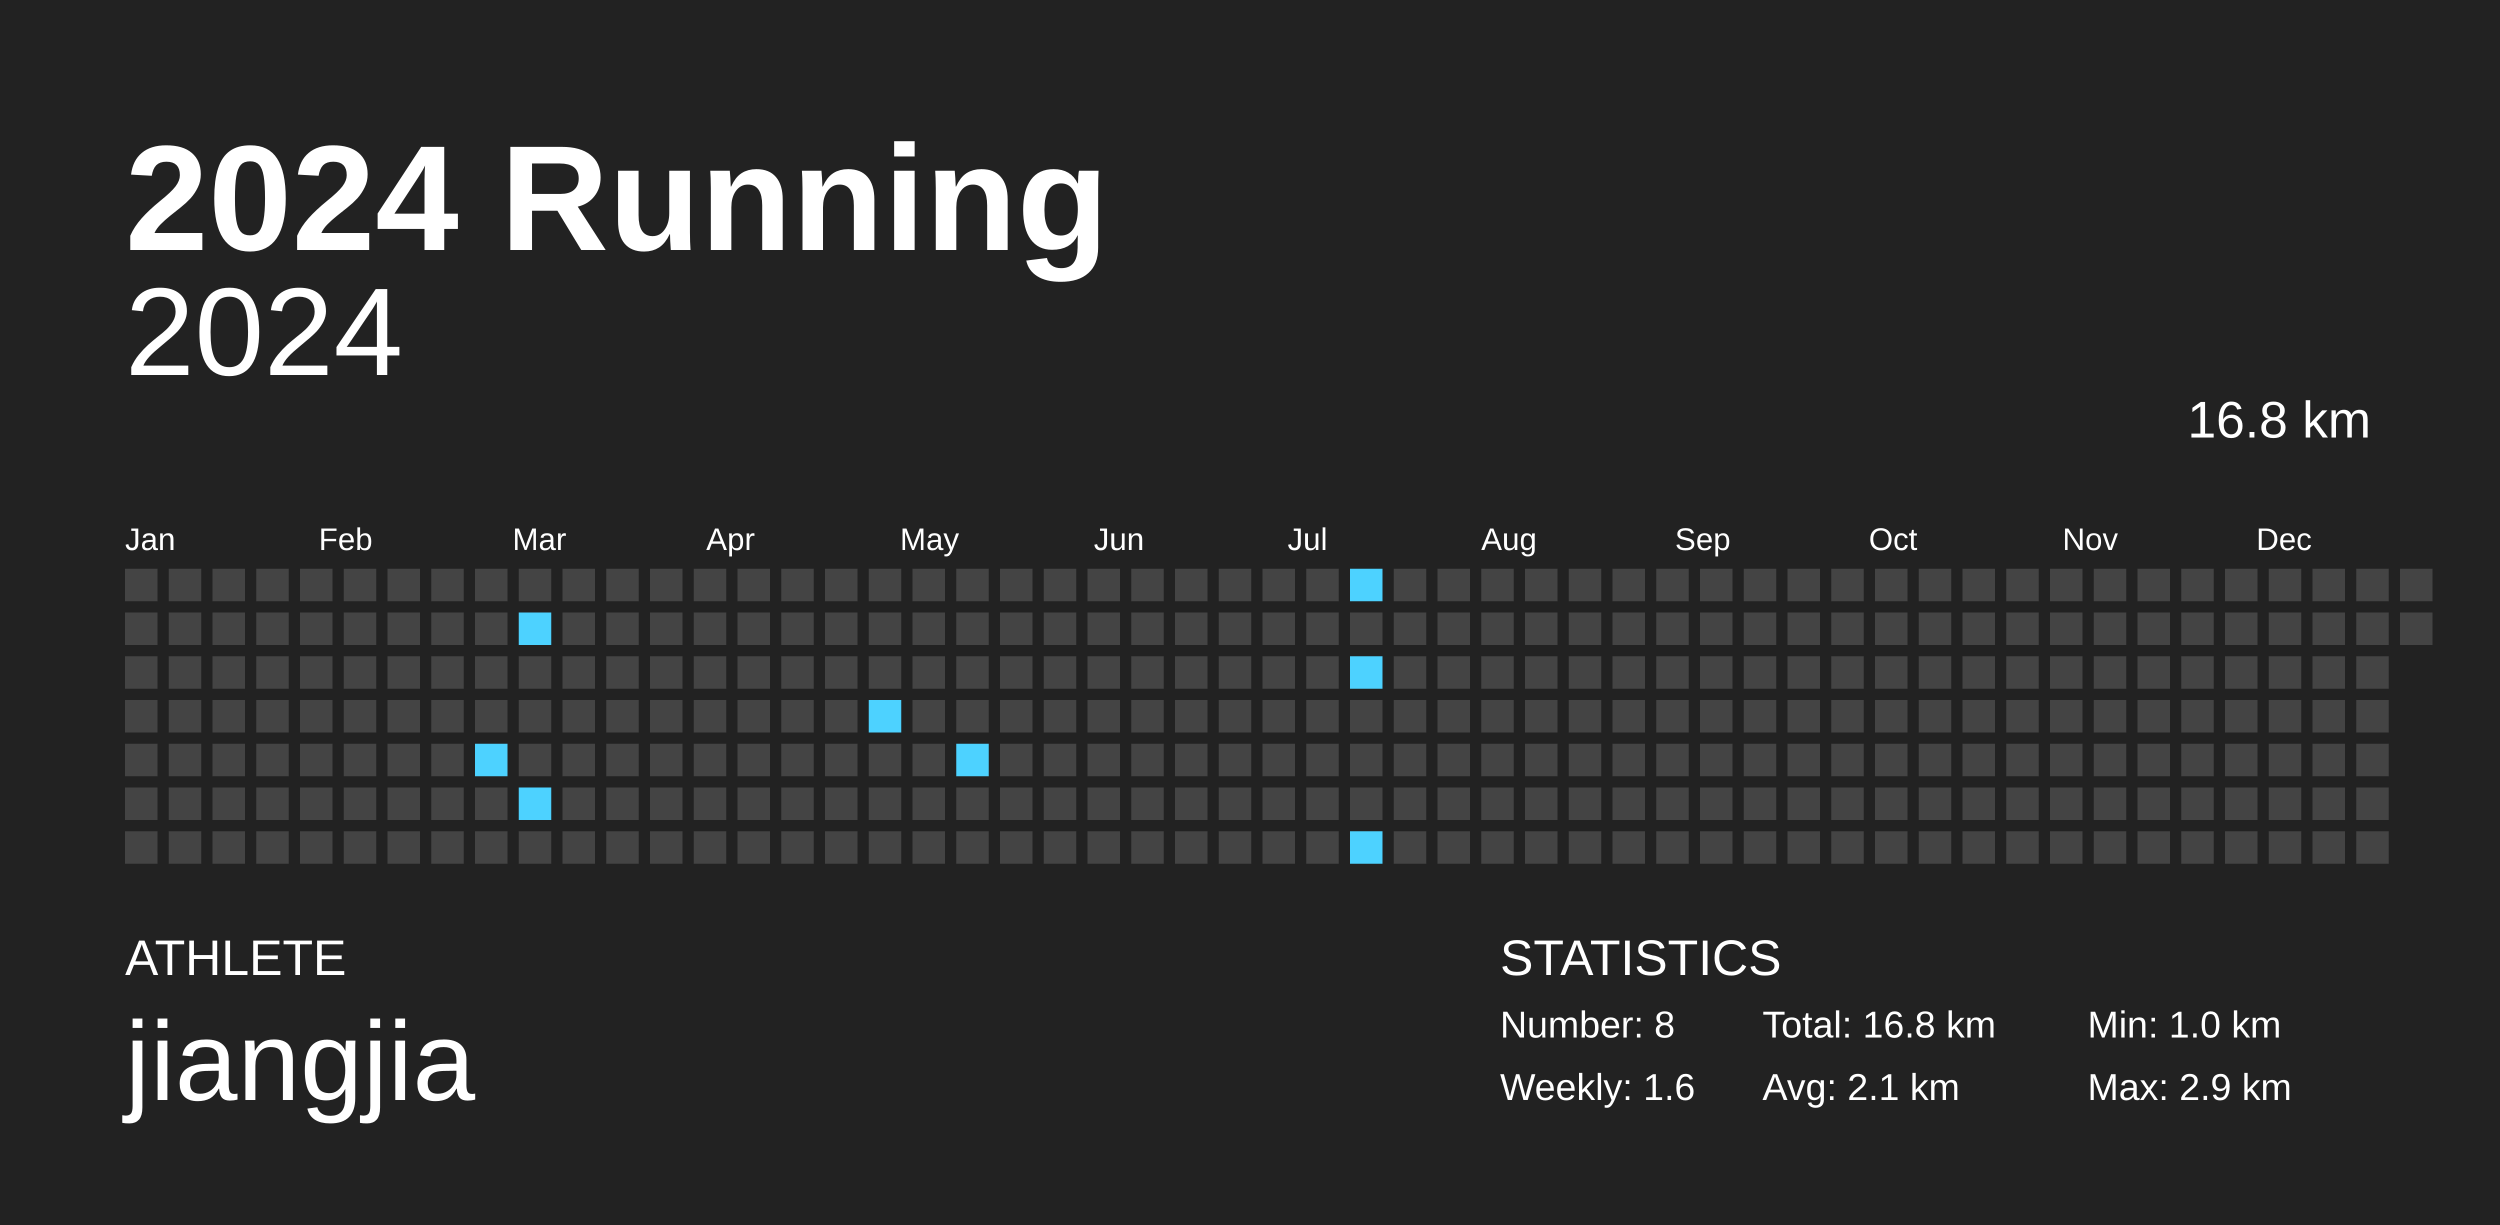
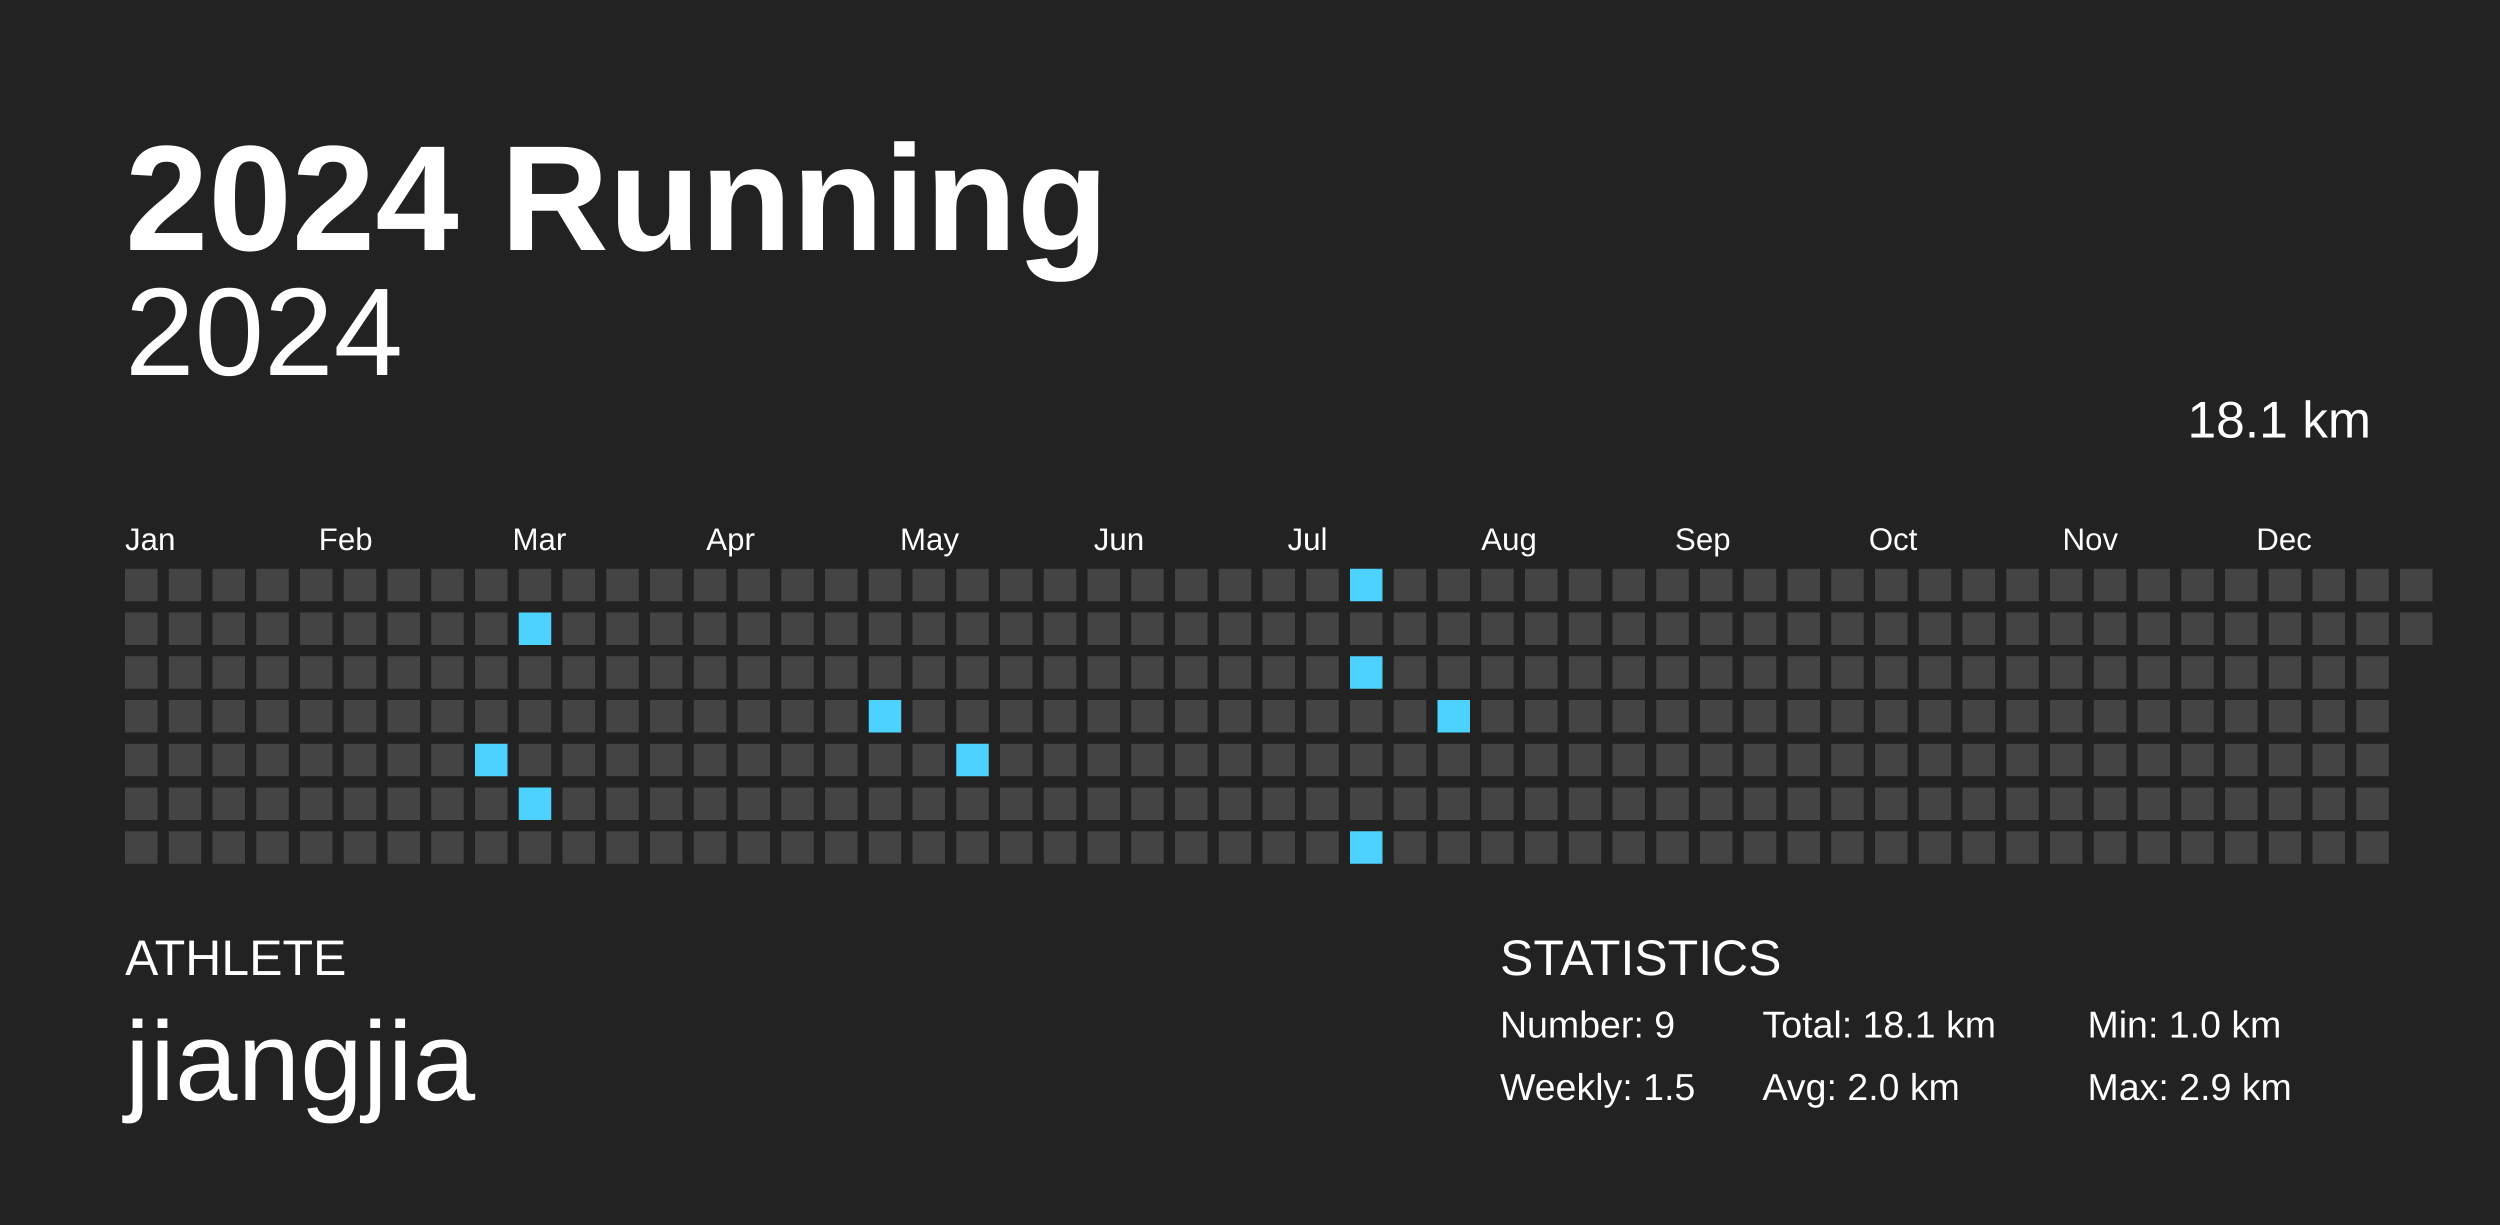
<svg xmlns="http://www.w3.org/2000/svg" baseProfile="full" height="98mm" version="1.1" viewBox="0,0,200,98" width="200mm">
  <defs />
  <rect fill="#222222" height="98" width="200" x="0" y="0" />
  <text fill="#FFFFFF" style="font-size:12px; font-family:Arial; font-weight:bold;" x="10" y="20">2024 Running</text>
  <text fill="#FFFFFF" style="font-size:4px; font-family:Arial" x="10" y="78">ATHLETE</text>
  <text fill="#FFFFFF" style="font-size:9px; font-family:Arial" x="10" y="88">jiangjia</text>
  <text fill="#FFFFFF" style="font-size:4px; font-family:Arial" x="120" y="78">STATISTICS</text>
-   <text fill="#FFFFFF" style="font-size:3px; font-family:Arial" x="120" y="83">Number: 8</text>
-   <text fill="#FFFFFF" style="font-size:3px; font-family:Arial" x="120" y="88">Weekly: 1.6</text>
-   <text fill="#FFFFFF" style="font-size:3px; font-family:Arial" x="141" y="83">Total: 16.8 km</text>
-   <text fill="#FFFFFF" style="font-size:3px; font-family:Arial" x="141" y="88">Avg: 2.1 km</text>
+   <text fill="#FFFFFF" style="font-size:3px; font-family:Arial" x="120" y="83">Number: 9</text>
+   <text fill="#FFFFFF" style="font-size:3px; font-family:Arial" x="120" y="88">Weekly: 1.5</text>
+   <text fill="#FFFFFF" style="font-size:3px; font-family:Arial" x="141" y="83">Total: 18.1 km</text>
+   <text fill="#FFFFFF" style="font-size:3px; font-family:Arial" x="141" y="88">Avg: 2.0 km</text>
  <text fill="#FFFFFF" style="font-size:3px; font-family:Arial" x="167" y="83">Min: 1.0 km</text>
  <text fill="#FFFFFF" style="font-size:3px; font-family:Arial" x="167" y="88">Max: 2.9 km</text>
  <text alignment-baseline="hanging" fill="#FFFFFF" style="font-size:10.0px; font-family:Arial;" x="10" y="30">2024</text>
-   <text alignment-baseline="hanging" fill="#FFFFFF" style="font-size:4.125px; font-family:Arial;" x="175" y="35">16.8 km</text>
+   <text alignment-baseline="hanging" fill="#FFFFFF" style="font-size:4.125px; font-family:Arial;" x="175" y="35">18.1 km</text>
  <text fill="#FFFFFF" style="font-size:2.5px; font-family:Arial" x="10.0" y="44">Jan</text>
  <text fill="#FFFFFF" style="font-size:2.5px; font-family:Arial" x="25.5" y="44">Feb</text>
  <text fill="#FFFFFF" style="font-size:2.5px; font-family:Arial" x="41.0" y="44">Mar</text>
  <text fill="#FFFFFF" style="font-size:2.5px; font-family:Arial" x="56.5" y="44">Apr</text>
  <text fill="#FFFFFF" style="font-size:2.5px; font-family:Arial" x="72.0" y="44">May</text>
  <text fill="#FFFFFF" style="font-size:2.5px; font-family:Arial" x="87.5" y="44">Jun</text>
  <text fill="#FFFFFF" style="font-size:2.5px; font-family:Arial" x="103.0" y="44">Jul</text>
  <text fill="#FFFFFF" style="font-size:2.5px; font-family:Arial" x="118.5" y="44">Aug</text>
  <text fill="#FFFFFF" style="font-size:2.5px; font-family:Arial" x="134.0" y="44">Sep</text>
  <text fill="#FFFFFF" style="font-size:2.5px; font-family:Arial" x="149.5" y="44">Oct</text>
  <text fill="#FFFFFF" style="font-size:2.5px; font-family:Arial" x="165.0" y="44">Nov</text>
  <text fill="#FFFFFF" style="font-size:2.5px; font-family:Arial" x="180.5" y="44">Dec</text>
  <rect fill="#444444" height="2.6" width="2.6" x="10.0" y="45.5" />
  <rect fill="#444444" height="2.6" width="2.6" x="10.0" y="49.0" />
  <rect fill="#444444" height="2.6" width="2.6" x="10.0" y="52.5" />
  <rect fill="#444444" height="2.6" width="2.6" x="10.0" y="56.0" />
  <rect fill="#444444" height="2.6" width="2.6" x="10.0" y="59.5" />
  <rect fill="#444444" height="2.6" width="2.6" x="10.0" y="63.0" />
  <rect fill="#444444" height="2.6" width="2.6" x="10.0" y="66.5" />
  <rect fill="#444444" height="2.6" width="2.6" x="13.5" y="45.5" />
  <rect fill="#444444" height="2.6" width="2.6" x="13.5" y="49.0" />
  <rect fill="#444444" height="2.6" width="2.6" x="13.5" y="52.5" />
  <rect fill="#444444" height="2.6" width="2.6" x="13.5" y="56.0" />
  <rect fill="#444444" height="2.6" width="2.6" x="13.5" y="59.5" />
  <rect fill="#444444" height="2.6" width="2.6" x="13.5" y="63.0" />
  <rect fill="#444444" height="2.6" width="2.6" x="13.5" y="66.5" />
  <rect fill="#444444" height="2.6" width="2.6" x="17.0" y="45.5" />
  <rect fill="#444444" height="2.6" width="2.6" x="17.0" y="49.0" />
  <rect fill="#444444" height="2.6" width="2.6" x="17.0" y="52.5" />
  <rect fill="#444444" height="2.6" width="2.6" x="17.0" y="56.0" />
  <rect fill="#444444" height="2.6" width="2.6" x="17.0" y="59.5" />
  <rect fill="#444444" height="2.6" width="2.6" x="17.0" y="63.0" />
  <rect fill="#444444" height="2.6" width="2.6" x="17.0" y="66.5" />
  <rect fill="#444444" height="2.6" width="2.6" x="20.5" y="45.5" />
  <rect fill="#444444" height="2.6" width="2.6" x="20.5" y="49.0" />
  <rect fill="#444444" height="2.6" width="2.6" x="20.5" y="52.5" />
  <rect fill="#444444" height="2.6" width="2.6" x="20.5" y="56.0" />
  <rect fill="#444444" height="2.6" width="2.6" x="20.5" y="59.5" />
  <rect fill="#444444" height="2.6" width="2.6" x="20.5" y="63.0" />
  <rect fill="#444444" height="2.6" width="2.6" x="20.5" y="66.5" />
  <rect fill="#444444" height="2.6" width="2.6" x="24.0" y="45.5" />
  <rect fill="#444444" height="2.6" width="2.6" x="24.0" y="49.0" />
  <rect fill="#444444" height="2.6" width="2.6" x="24.0" y="52.5" />
  <rect fill="#444444" height="2.6" width="2.6" x="24.0" y="56.0" />
  <rect fill="#444444" height="2.6" width="2.6" x="24.0" y="59.5" />
  <rect fill="#444444" height="2.6" width="2.6" x="24.0" y="63.0" />
  <rect fill="#444444" height="2.6" width="2.6" x="24.0" y="66.5" />
  <rect fill="#444444" height="2.6" width="2.6" x="27.5" y="45.5" />
  <rect fill="#444444" height="2.6" width="2.6" x="27.5" y="49.0" />
  <rect fill="#444444" height="2.6" width="2.6" x="27.5" y="52.5" />
  <rect fill="#444444" height="2.6" width="2.6" x="27.5" y="56.0" />
  <rect fill="#444444" height="2.6" width="2.6" x="27.5" y="59.5" />
  <rect fill="#444444" height="2.6" width="2.6" x="27.5" y="63.0" />
  <rect fill="#444444" height="2.6" width="2.6" x="27.5" y="66.5" />
  <rect fill="#444444" height="2.6" width="2.6" x="31.0" y="45.5" />
  <rect fill="#444444" height="2.6" width="2.6" x="31.0" y="49.0" />
  <rect fill="#444444" height="2.6" width="2.6" x="31.0" y="52.5" />
  <rect fill="#444444" height="2.6" width="2.6" x="31.0" y="56.0" />
  <rect fill="#444444" height="2.6" width="2.6" x="31.0" y="59.5" />
  <rect fill="#444444" height="2.6" width="2.6" x="31.0" y="63.0" />
  <rect fill="#444444" height="2.6" width="2.6" x="31.0" y="66.5" />
  <rect fill="#444444" height="2.6" width="2.6" x="34.5" y="45.5" />
  <rect fill="#444444" height="2.6" width="2.6" x="34.5" y="49.0" />
  <rect fill="#444444" height="2.6" width="2.6" x="34.5" y="52.5" />
  <rect fill="#444444" height="2.6" width="2.6" x="34.5" y="56.0" />
  <rect fill="#444444" height="2.6" width="2.6" x="34.5" y="59.5" />
  <rect fill="#444444" height="2.6" width="2.6" x="34.5" y="63.0" />
  <rect fill="#444444" height="2.6" width="2.6" x="34.5" y="66.5" />
  <rect fill="#444444" height="2.6" width="2.6" x="38.0" y="45.5" />
  <rect fill="#444444" height="2.6" width="2.6" x="38.0" y="49.0" />
  <rect fill="#444444" height="2.6" width="2.6" x="38.0" y="52.5" />
  <rect fill="#444444" height="2.6" width="2.6" x="38.0" y="56.0" />
  <rect fill="#4dd2ff" height="2.6" width="2.6" x="38.0" y="59.5" />
  <rect fill="#444444" height="2.6" width="2.6" x="38.0" y="63.0" />
  <rect fill="#444444" height="2.6" width="2.6" x="38.0" y="66.5" />
  <rect fill="#444444" height="2.6" width="2.6" x="41.5" y="45.5" />
  <rect fill="#4dd2ff" height="2.6" width="2.6" x="41.5" y="49.0" />
  <rect fill="#444444" height="2.6" width="2.6" x="41.5" y="52.5" />
  <rect fill="#444444" height="2.6" width="2.6" x="41.5" y="56.0" />
  <rect fill="#444444" height="2.6" width="2.6" x="41.5" y="59.5" />
  <rect fill="#4dd2ff" height="2.6" width="2.6" x="41.5" y="63.0" />
  <rect fill="#444444" height="2.6" width="2.6" x="41.5" y="66.5" />
  <rect fill="#444444" height="2.6" width="2.6" x="45.0" y="45.5" />
  <rect fill="#444444" height="2.6" width="2.6" x="45.0" y="49.0" />
  <rect fill="#444444" height="2.6" width="2.6" x="45.0" y="52.5" />
  <rect fill="#444444" height="2.6" width="2.6" x="45.0" y="56.0" />
  <rect fill="#444444" height="2.6" width="2.6" x="45.0" y="59.5" />
  <rect fill="#444444" height="2.6" width="2.6" x="45.0" y="63.0" />
  <rect fill="#444444" height="2.6" width="2.6" x="45.0" y="66.5" />
  <rect fill="#444444" height="2.6" width="2.6" x="48.5" y="45.5" />
  <rect fill="#444444" height="2.6" width="2.6" x="48.5" y="49.0" />
  <rect fill="#444444" height="2.6" width="2.6" x="48.5" y="52.5" />
  <rect fill="#444444" height="2.6" width="2.6" x="48.5" y="56.0" />
  <rect fill="#444444" height="2.6" width="2.6" x="48.5" y="59.5" />
  <rect fill="#444444" height="2.6" width="2.6" x="48.5" y="63.0" />
  <rect fill="#444444" height="2.6" width="2.6" x="48.5" y="66.5" />
  <rect fill="#444444" height="2.6" width="2.6" x="52.0" y="45.5" />
  <rect fill="#444444" height="2.6" width="2.6" x="52.0" y="49.0" />
  <rect fill="#444444" height="2.6" width="2.6" x="52.0" y="52.5" />
  <rect fill="#444444" height="2.6" width="2.6" x="52.0" y="56.0" />
  <rect fill="#444444" height="2.6" width="2.6" x="52.0" y="59.5" />
  <rect fill="#444444" height="2.6" width="2.6" x="52.0" y="63.0" />
  <rect fill="#444444" height="2.6" width="2.6" x="52.0" y="66.5" />
  <rect fill="#444444" height="2.6" width="2.6" x="55.5" y="45.5" />
  <rect fill="#444444" height="2.6" width="2.6" x="55.5" y="49.0" />
  <rect fill="#444444" height="2.6" width="2.6" x="55.5" y="52.5" />
  <rect fill="#444444" height="2.6" width="2.6" x="55.5" y="56.0" />
  <rect fill="#444444" height="2.6" width="2.6" x="55.5" y="59.5" />
  <rect fill="#444444" height="2.6" width="2.6" x="55.5" y="63.0" />
  <rect fill="#444444" height="2.6" width="2.6" x="55.5" y="66.5" />
  <rect fill="#444444" height="2.6" width="2.6" x="59.0" y="45.5" />
  <rect fill="#444444" height="2.6" width="2.6" x="59.0" y="49.0" />
  <rect fill="#444444" height="2.6" width="2.6" x="59.0" y="52.5" />
  <rect fill="#444444" height="2.6" width="2.6" x="59.0" y="56.0" />
  <rect fill="#444444" height="2.6" width="2.6" x="59.0" y="59.5" />
  <rect fill="#444444" height="2.6" width="2.6" x="59.0" y="63.0" />
  <rect fill="#444444" height="2.6" width="2.6" x="59.0" y="66.5" />
  <rect fill="#444444" height="2.6" width="2.6" x="62.5" y="45.5" />
  <rect fill="#444444" height="2.6" width="2.6" x="62.5" y="49.0" />
  <rect fill="#444444" height="2.6" width="2.6" x="62.5" y="52.5" />
  <rect fill="#444444" height="2.6" width="2.6" x="62.5" y="56.0" />
  <rect fill="#444444" height="2.6" width="2.6" x="62.5" y="59.5" />
  <rect fill="#444444" height="2.6" width="2.6" x="62.5" y="63.0" />
  <rect fill="#444444" height="2.6" width="2.6" x="62.5" y="66.5" />
  <rect fill="#444444" height="2.6" width="2.6" x="66.0" y="45.5" />
  <rect fill="#444444" height="2.6" width="2.6" x="66.0" y="49.0" />
  <rect fill="#444444" height="2.6" width="2.6" x="66.0" y="52.5" />
  <rect fill="#444444" height="2.6" width="2.6" x="66.0" y="56.0" />
  <rect fill="#444444" height="2.6" width="2.6" x="66.0" y="59.5" />
  <rect fill="#444444" height="2.6" width="2.6" x="66.0" y="63.0" />
  <rect fill="#444444" height="2.6" width="2.6" x="66.0" y="66.5" />
  <rect fill="#444444" height="2.6" width="2.6" x="69.5" y="45.5" />
  <rect fill="#444444" height="2.6" width="2.6" x="69.5" y="49.0" />
  <rect fill="#444444" height="2.6" width="2.6" x="69.5" y="52.5" />
  <rect fill="#4dd2ff" height="2.6" width="2.6" x="69.5" y="56.0" />
  <rect fill="#444444" height="2.6" width="2.6" x="69.5" y="59.5" />
  <rect fill="#444444" height="2.6" width="2.6" x="69.5" y="63.0" />
  <rect fill="#444444" height="2.6" width="2.6" x="69.5" y="66.5" />
  <rect fill="#444444" height="2.6" width="2.6" x="73.0" y="45.5" />
  <rect fill="#444444" height="2.6" width="2.6" x="73.0" y="49.0" />
  <rect fill="#444444" height="2.6" width="2.6" x="73.0" y="52.5" />
  <rect fill="#444444" height="2.6" width="2.6" x="73.0" y="56.0" />
  <rect fill="#444444" height="2.6" width="2.6" x="73.0" y="59.5" />
  <rect fill="#444444" height="2.6" width="2.6" x="73.0" y="63.0" />
  <rect fill="#444444" height="2.6" width="2.6" x="73.0" y="66.5" />
  <rect fill="#444444" height="2.6" width="2.6" x="76.5" y="45.5" />
  <rect fill="#444444" height="2.6" width="2.6" x="76.5" y="49.0" />
  <rect fill="#444444" height="2.6" width="2.6" x="76.5" y="52.5" />
  <rect fill="#444444" height="2.6" width="2.6" x="76.5" y="56.0" />
  <rect fill="#4dd2ff" height="2.6" width="2.6" x="76.5" y="59.5" />
  <rect fill="#444444" height="2.6" width="2.6" x="76.5" y="63.0" />
  <rect fill="#444444" height="2.6" width="2.6" x="76.5" y="66.5" />
  <rect fill="#444444" height="2.6" width="2.6" x="80.0" y="45.5" />
  <rect fill="#444444" height="2.6" width="2.6" x="80.0" y="49.0" />
  <rect fill="#444444" height="2.6" width="2.6" x="80.0" y="52.5" />
  <rect fill="#444444" height="2.6" width="2.6" x="80.0" y="56.0" />
  <rect fill="#444444" height="2.6" width="2.6" x="80.0" y="59.5" />
  <rect fill="#444444" height="2.6" width="2.6" x="80.0" y="63.0" />
  <rect fill="#444444" height="2.6" width="2.6" x="80.0" y="66.5" />
  <rect fill="#444444" height="2.6" width="2.6" x="83.5" y="45.5" />
  <rect fill="#444444" height="2.6" width="2.6" x="83.5" y="49.0" />
  <rect fill="#444444" height="2.6" width="2.6" x="83.5" y="52.5" />
  <rect fill="#444444" height="2.6" width="2.6" x="83.5" y="56.0" />
  <rect fill="#444444" height="2.6" width="2.6" x="83.5" y="59.5" />
  <rect fill="#444444" height="2.6" width="2.6" x="83.5" y="63.0" />
  <rect fill="#444444" height="2.6" width="2.6" x="83.5" y="66.5" />
  <rect fill="#444444" height="2.6" width="2.6" x="87.0" y="45.5" />
  <rect fill="#444444" height="2.6" width="2.6" x="87.0" y="49.0" />
  <rect fill="#444444" height="2.6" width="2.6" x="87.0" y="52.5" />
  <rect fill="#444444" height="2.6" width="2.6" x="87.0" y="56.0" />
  <rect fill="#444444" height="2.6" width="2.6" x="87.0" y="59.5" />
  <rect fill="#444444" height="2.6" width="2.6" x="87.0" y="63.0" />
  <rect fill="#444444" height="2.6" width="2.6" x="87.0" y="66.5" />
  <rect fill="#444444" height="2.6" width="2.6" x="90.5" y="45.5" />
  <rect fill="#444444" height="2.6" width="2.6" x="90.5" y="49.0" />
  <rect fill="#444444" height="2.6" width="2.6" x="90.5" y="52.5" />
  <rect fill="#444444" height="2.6" width="2.6" x="90.5" y="56.0" />
  <rect fill="#444444" height="2.6" width="2.6" x="90.5" y="59.5" />
  <rect fill="#444444" height="2.6" width="2.6" x="90.5" y="63.0" />
  <rect fill="#444444" height="2.6" width="2.6" x="90.5" y="66.5" />
  <rect fill="#444444" height="2.6" width="2.6" x="94.0" y="45.5" />
  <rect fill="#444444" height="2.6" width="2.6" x="94.0" y="49.0" />
  <rect fill="#444444" height="2.6" width="2.6" x="94.0" y="52.5" />
  <rect fill="#444444" height="2.6" width="2.6" x="94.0" y="56.0" />
  <rect fill="#444444" height="2.6" width="2.6" x="94.0" y="59.5" />
  <rect fill="#444444" height="2.6" width="2.6" x="94.0" y="63.0" />
  <rect fill="#444444" height="2.6" width="2.6" x="94.0" y="66.5" />
  <rect fill="#444444" height="2.6" width="2.6" x="97.5" y="45.5" />
  <rect fill="#444444" height="2.6" width="2.6" x="97.5" y="49.0" />
  <rect fill="#444444" height="2.6" width="2.6" x="97.5" y="52.5" />
  <rect fill="#444444" height="2.6" width="2.6" x="97.5" y="56.0" />
  <rect fill="#444444" height="2.6" width="2.6" x="97.5" y="59.5" />
  <rect fill="#444444" height="2.6" width="2.6" x="97.5" y="63.0" />
  <rect fill="#444444" height="2.6" width="2.6" x="97.5" y="66.5" />
  <rect fill="#444444" height="2.6" width="2.6" x="101.0" y="45.5" />
  <rect fill="#444444" height="2.6" width="2.6" x="101.0" y="49.0" />
  <rect fill="#444444" height="2.6" width="2.6" x="101.0" y="52.5" />
  <rect fill="#444444" height="2.6" width="2.6" x="101.0" y="56.0" />
  <rect fill="#444444" height="2.6" width="2.6" x="101.0" y="59.5" />
  <rect fill="#444444" height="2.6" width="2.6" x="101.0" y="63.0" />
  <rect fill="#444444" height="2.6" width="2.6" x="101.0" y="66.5" />
  <rect fill="#444444" height="2.6" width="2.6" x="104.5" y="45.5" />
  <rect fill="#444444" height="2.6" width="2.6" x="104.5" y="49.0" />
  <rect fill="#444444" height="2.6" width="2.6" x="104.5" y="52.5" />
  <rect fill="#444444" height="2.6" width="2.6" x="104.5" y="56.0" />
  <rect fill="#444444" height="2.6" width="2.6" x="104.5" y="59.5" />
  <rect fill="#444444" height="2.6" width="2.6" x="104.5" y="63.0" />
  <rect fill="#444444" height="2.6" width="2.6" x="104.5" y="66.5" />
  <rect fill="#4dd2ff" height="2.6" width="2.6" x="108.0" y="45.5" />
  <rect fill="#444444" height="2.6" width="2.6" x="108.0" y="49.0" />
  <rect fill="#4dd2ff" height="2.6" width="2.6" x="108.0" y="52.5" />
  <rect fill="#444444" height="2.6" width="2.6" x="108.0" y="56.0" />
  <rect fill="#444444" height="2.6" width="2.6" x="108.0" y="59.5" />
  <rect fill="#444444" height="2.6" width="2.6" x="108.0" y="63.0" />
  <rect fill="#4dd2ff" height="2.6" width="2.6" x="108.0" y="66.5" />
  <rect fill="#444444" height="2.6" width="2.6" x="111.5" y="45.5" />
  <rect fill="#444444" height="2.6" width="2.6" x="111.5" y="49.0" />
  <rect fill="#444444" height="2.6" width="2.6" x="111.5" y="52.5" />
  <rect fill="#444444" height="2.6" width="2.6" x="111.5" y="56.0" />
  <rect fill="#444444" height="2.6" width="2.6" x="111.5" y="59.5" />
  <rect fill="#444444" height="2.6" width="2.6" x="111.5" y="63.0" />
  <rect fill="#444444" height="2.6" width="2.6" x="111.5" y="66.5" />
  <rect fill="#444444" height="2.6" width="2.6" x="115.0" y="45.5" />
  <rect fill="#444444" height="2.6" width="2.6" x="115.0" y="49.0" />
  <rect fill="#444444" height="2.6" width="2.6" x="115.0" y="52.5" />
-   <rect fill="#444444" height="2.6" width="2.6" x="115.0" y="56.0" />
+   <rect fill="#4dd2ff" height="2.6" width="2.6" x="115.0" y="56.0" />
  <rect fill="#444444" height="2.6" width="2.6" x="115.0" y="59.5" />
  <rect fill="#444444" height="2.6" width="2.6" x="115.0" y="63.0" />
  <rect fill="#444444" height="2.6" width="2.6" x="115.0" y="66.5" />
  <rect fill="#444444" height="2.6" width="2.6" x="118.5" y="45.5" />
  <rect fill="#444444" height="2.6" width="2.6" x="118.5" y="49.0" />
  <rect fill="#444444" height="2.6" width="2.6" x="118.5" y="52.5" />
  <rect fill="#444444" height="2.6" width="2.6" x="118.5" y="56.0" />
  <rect fill="#444444" height="2.6" width="2.6" x="118.5" y="59.5" />
  <rect fill="#444444" height="2.6" width="2.6" x="118.5" y="63.0" />
  <rect fill="#444444" height="2.6" width="2.6" x="118.5" y="66.5" />
  <rect fill="#444444" height="2.6" width="2.6" x="122.0" y="45.5" />
  <rect fill="#444444" height="2.6" width="2.6" x="122.0" y="49.0" />
  <rect fill="#444444" height="2.6" width="2.6" x="122.0" y="52.5" />
  <rect fill="#444444" height="2.6" width="2.6" x="122.0" y="56.0" />
  <rect fill="#444444" height="2.6" width="2.6" x="122.0" y="59.5" />
  <rect fill="#444444" height="2.6" width="2.6" x="122.0" y="63.0" />
  <rect fill="#444444" height="2.6" width="2.6" x="122.0" y="66.5" />
  <rect fill="#444444" height="2.6" width="2.6" x="125.5" y="45.5" />
  <rect fill="#444444" height="2.6" width="2.6" x="125.5" y="49.0" />
  <rect fill="#444444" height="2.6" width="2.6" x="125.5" y="52.5" />
  <rect fill="#444444" height="2.6" width="2.6" x="125.5" y="56.0" />
  <rect fill="#444444" height="2.6" width="2.6" x="125.5" y="59.5" />
  <rect fill="#444444" height="2.6" width="2.6" x="125.5" y="63.0" />
  <rect fill="#444444" height="2.6" width="2.6" x="125.5" y="66.5" />
  <rect fill="#444444" height="2.6" width="2.6" x="129.0" y="45.5" />
  <rect fill="#444444" height="2.6" width="2.6" x="129.0" y="49.0" />
  <rect fill="#444444" height="2.6" width="2.6" x="129.0" y="52.5" />
  <rect fill="#444444" height="2.6" width="2.6" x="129.0" y="56.0" />
  <rect fill="#444444" height="2.6" width="2.6" x="129.0" y="59.5" />
  <rect fill="#444444" height="2.6" width="2.6" x="129.0" y="63.0" />
  <rect fill="#444444" height="2.6" width="2.6" x="129.0" y="66.5" />
  <rect fill="#444444" height="2.6" width="2.6" x="132.5" y="45.5" />
  <rect fill="#444444" height="2.6" width="2.6" x="132.5" y="49.0" />
  <rect fill="#444444" height="2.6" width="2.6" x="132.5" y="52.5" />
  <rect fill="#444444" height="2.6" width="2.6" x="132.5" y="56.0" />
  <rect fill="#444444" height="2.6" width="2.6" x="132.5" y="59.5" />
  <rect fill="#444444" height="2.6" width="2.6" x="132.5" y="63.0" />
  <rect fill="#444444" height="2.6" width="2.6" x="132.5" y="66.5" />
  <rect fill="#444444" height="2.6" width="2.6" x="136.0" y="45.5" />
  <rect fill="#444444" height="2.6" width="2.6" x="136.0" y="49.0" />
  <rect fill="#444444" height="2.6" width="2.6" x="136.0" y="52.5" />
  <rect fill="#444444" height="2.6" width="2.6" x="136.0" y="56.0" />
  <rect fill="#444444" height="2.6" width="2.6" x="136.0" y="59.5" />
  <rect fill="#444444" height="2.6" width="2.6" x="136.0" y="63.0" />
  <rect fill="#444444" height="2.6" width="2.6" x="136.0" y="66.5" />
  <rect fill="#444444" height="2.6" width="2.6" x="139.5" y="45.5" />
  <rect fill="#444444" height="2.6" width="2.6" x="139.5" y="49.0" />
  <rect fill="#444444" height="2.6" width="2.6" x="139.5" y="52.5" />
  <rect fill="#444444" height="2.6" width="2.6" x="139.5" y="56.0" />
  <rect fill="#444444" height="2.6" width="2.6" x="139.5" y="59.5" />
  <rect fill="#444444" height="2.6" width="2.6" x="139.5" y="63.0" />
  <rect fill="#444444" height="2.6" width="2.6" x="139.5" y="66.5" />
  <rect fill="#444444" height="2.6" width="2.6" x="143.0" y="45.5" />
  <rect fill="#444444" height="2.6" width="2.6" x="143.0" y="49.0" />
  <rect fill="#444444" height="2.6" width="2.6" x="143.0" y="52.5" />
  <rect fill="#444444" height="2.6" width="2.6" x="143.0" y="56.0" />
  <rect fill="#444444" height="2.6" width="2.6" x="143.0" y="59.5" />
  <rect fill="#444444" height="2.6" width="2.6" x="143.0" y="63.0" />
  <rect fill="#444444" height="2.6" width="2.6" x="143.0" y="66.5" />
  <rect fill="#444444" height="2.6" width="2.6" x="146.5" y="45.5" />
  <rect fill="#444444" height="2.6" width="2.6" x="146.5" y="49.0" />
  <rect fill="#444444" height="2.6" width="2.6" x="146.5" y="52.5" />
  <rect fill="#444444" height="2.6" width="2.6" x="146.5" y="56.0" />
  <rect fill="#444444" height="2.6" width="2.6" x="146.5" y="59.5" />
  <rect fill="#444444" height="2.6" width="2.6" x="146.5" y="63.0" />
  <rect fill="#444444" height="2.6" width="2.6" x="146.5" y="66.5" />
  <rect fill="#444444" height="2.6" width="2.6" x="150.0" y="45.5" />
  <rect fill="#444444" height="2.6" width="2.6" x="150.0" y="49.0" />
  <rect fill="#444444" height="2.6" width="2.6" x="150.0" y="52.5" />
  <rect fill="#444444" height="2.6" width="2.6" x="150.0" y="56.0" />
  <rect fill="#444444" height="2.6" width="2.6" x="150.0" y="59.5" />
  <rect fill="#444444" height="2.6" width="2.6" x="150.0" y="63.0" />
  <rect fill="#444444" height="2.6" width="2.6" x="150.0" y="66.5" />
  <rect fill="#444444" height="2.6" width="2.6" x="153.5" y="45.5" />
  <rect fill="#444444" height="2.6" width="2.6" x="153.5" y="49.0" />
  <rect fill="#444444" height="2.6" width="2.6" x="153.5" y="52.5" />
  <rect fill="#444444" height="2.6" width="2.6" x="153.5" y="56.0" />
  <rect fill="#444444" height="2.6" width="2.6" x="153.5" y="59.5" />
  <rect fill="#444444" height="2.6" width="2.6" x="153.5" y="63.0" />
  <rect fill="#444444" height="2.6" width="2.6" x="153.5" y="66.5" />
  <rect fill="#444444" height="2.6" width="2.6" x="157.0" y="45.5" />
  <rect fill="#444444" height="2.6" width="2.6" x="157.0" y="49.0" />
  <rect fill="#444444" height="2.6" width="2.6" x="157.0" y="52.5" />
  <rect fill="#444444" height="2.6" width="2.6" x="157.0" y="56.0" />
  <rect fill="#444444" height="2.6" width="2.6" x="157.0" y="59.5" />
  <rect fill="#444444" height="2.6" width="2.6" x="157.0" y="63.0" />
  <rect fill="#444444" height="2.6" width="2.6" x="157.0" y="66.5" />
  <rect fill="#444444" height="2.6" width="2.6" x="160.5" y="45.5" />
  <rect fill="#444444" height="2.6" width="2.6" x="160.5" y="49.0" />
  <rect fill="#444444" height="2.6" width="2.6" x="160.5" y="52.5" />
  <rect fill="#444444" height="2.6" width="2.6" x="160.5" y="56.0" />
  <rect fill="#444444" height="2.6" width="2.6" x="160.5" y="59.5" />
  <rect fill="#444444" height="2.6" width="2.6" x="160.5" y="63.0" />
  <rect fill="#444444" height="2.6" width="2.6" x="160.5" y="66.5" />
  <rect fill="#444444" height="2.6" width="2.6" x="164.0" y="45.5" />
  <rect fill="#444444" height="2.6" width="2.6" x="164.0" y="49.0" />
  <rect fill="#444444" height="2.6" width="2.6" x="164.0" y="52.5" />
  <rect fill="#444444" height="2.6" width="2.6" x="164.0" y="56.0" />
  <rect fill="#444444" height="2.6" width="2.6" x="164.0" y="59.5" />
  <rect fill="#444444" height="2.6" width="2.6" x="164.0" y="63.0" />
  <rect fill="#444444" height="2.6" width="2.6" x="164.0" y="66.5" />
  <rect fill="#444444" height="2.6" width="2.6" x="167.5" y="45.5" />
  <rect fill="#444444" height="2.6" width="2.6" x="167.5" y="49.0" />
  <rect fill="#444444" height="2.6" width="2.6" x="167.5" y="52.5" />
  <rect fill="#444444" height="2.6" width="2.6" x="167.5" y="56.0" />
  <rect fill="#444444" height="2.6" width="2.6" x="167.5" y="59.5" />
  <rect fill="#444444" height="2.6" width="2.6" x="167.5" y="63.0" />
  <rect fill="#444444" height="2.6" width="2.6" x="167.5" y="66.5" />
  <rect fill="#444444" height="2.6" width="2.6" x="171.0" y="45.5" />
  <rect fill="#444444" height="2.6" width="2.6" x="171.0" y="49.0" />
  <rect fill="#444444" height="2.6" width="2.6" x="171.0" y="52.5" />
  <rect fill="#444444" height="2.6" width="2.6" x="171.0" y="56.0" />
  <rect fill="#444444" height="2.6" width="2.6" x="171.0" y="59.5" />
  <rect fill="#444444" height="2.6" width="2.6" x="171.0" y="63.0" />
  <rect fill="#444444" height="2.6" width="2.6" x="171.0" y="66.5" />
  <rect fill="#444444" height="2.6" width="2.6" x="174.5" y="45.5" />
  <rect fill="#444444" height="2.6" width="2.6" x="174.5" y="49.0" />
  <rect fill="#444444" height="2.6" width="2.6" x="174.5" y="52.5" />
  <rect fill="#444444" height="2.6" width="2.6" x="174.5" y="56.0" />
  <rect fill="#444444" height="2.6" width="2.6" x="174.5" y="59.5" />
  <rect fill="#444444" height="2.6" width="2.6" x="174.5" y="63.0" />
  <rect fill="#444444" height="2.6" width="2.6" x="174.5" y="66.5" />
  <rect fill="#444444" height="2.6" width="2.6" x="178.0" y="45.5" />
  <rect fill="#444444" height="2.6" width="2.6" x="178.0" y="49.0" />
  <rect fill="#444444" height="2.6" width="2.6" x="178.0" y="52.5" />
  <rect fill="#444444" height="2.6" width="2.6" x="178.0" y="56.0" />
  <rect fill="#444444" height="2.6" width="2.6" x="178.0" y="59.5" />
  <rect fill="#444444" height="2.6" width="2.6" x="178.0" y="63.0" />
  <rect fill="#444444" height="2.6" width="2.6" x="178.0" y="66.5" />
  <rect fill="#444444" height="2.6" width="2.6" x="181.5" y="45.5" />
  <rect fill="#444444" height="2.6" width="2.6" x="181.5" y="49.0" />
  <rect fill="#444444" height="2.6" width="2.6" x="181.5" y="52.5" />
  <rect fill="#444444" height="2.6" width="2.6" x="181.5" y="56.0" />
  <rect fill="#444444" height="2.6" width="2.6" x="181.5" y="59.5" />
  <rect fill="#444444" height="2.6" width="2.6" x="181.5" y="63.0" />
  <rect fill="#444444" height="2.6" width="2.6" x="181.5" y="66.5" />
  <rect fill="#444444" height="2.6" width="2.6" x="185.0" y="45.5" />
  <rect fill="#444444" height="2.6" width="2.6" x="185.0" y="49.0" />
  <rect fill="#444444" height="2.6" width="2.6" x="185.0" y="52.5" />
  <rect fill="#444444" height="2.6" width="2.6" x="185.0" y="56.0" />
  <rect fill="#444444" height="2.6" width="2.6" x="185.0" y="59.5" />
  <rect fill="#444444" height="2.6" width="2.6" x="185.0" y="63.0" />
  <rect fill="#444444" height="2.6" width="2.6" x="185.0" y="66.5" />
  <rect fill="#444444" height="2.6" width="2.6" x="188.5" y="45.5" />
  <rect fill="#444444" height="2.6" width="2.6" x="188.5" y="49.0" />
  <rect fill="#444444" height="2.6" width="2.6" x="188.5" y="52.5" />
  <rect fill="#444444" height="2.6" width="2.6" x="188.5" y="56.0" />
  <rect fill="#444444" height="2.6" width="2.6" x="188.5" y="59.5" />
  <rect fill="#444444" height="2.6" width="2.6" x="188.5" y="63.0" />
  <rect fill="#444444" height="2.6" width="2.6" x="188.5" y="66.5" />
  <rect fill="#444444" height="2.6" width="2.6" x="192.0" y="45.5" />
  <rect fill="#444444" height="2.6" width="2.6" x="192.0" y="49.0" />
</svg>
